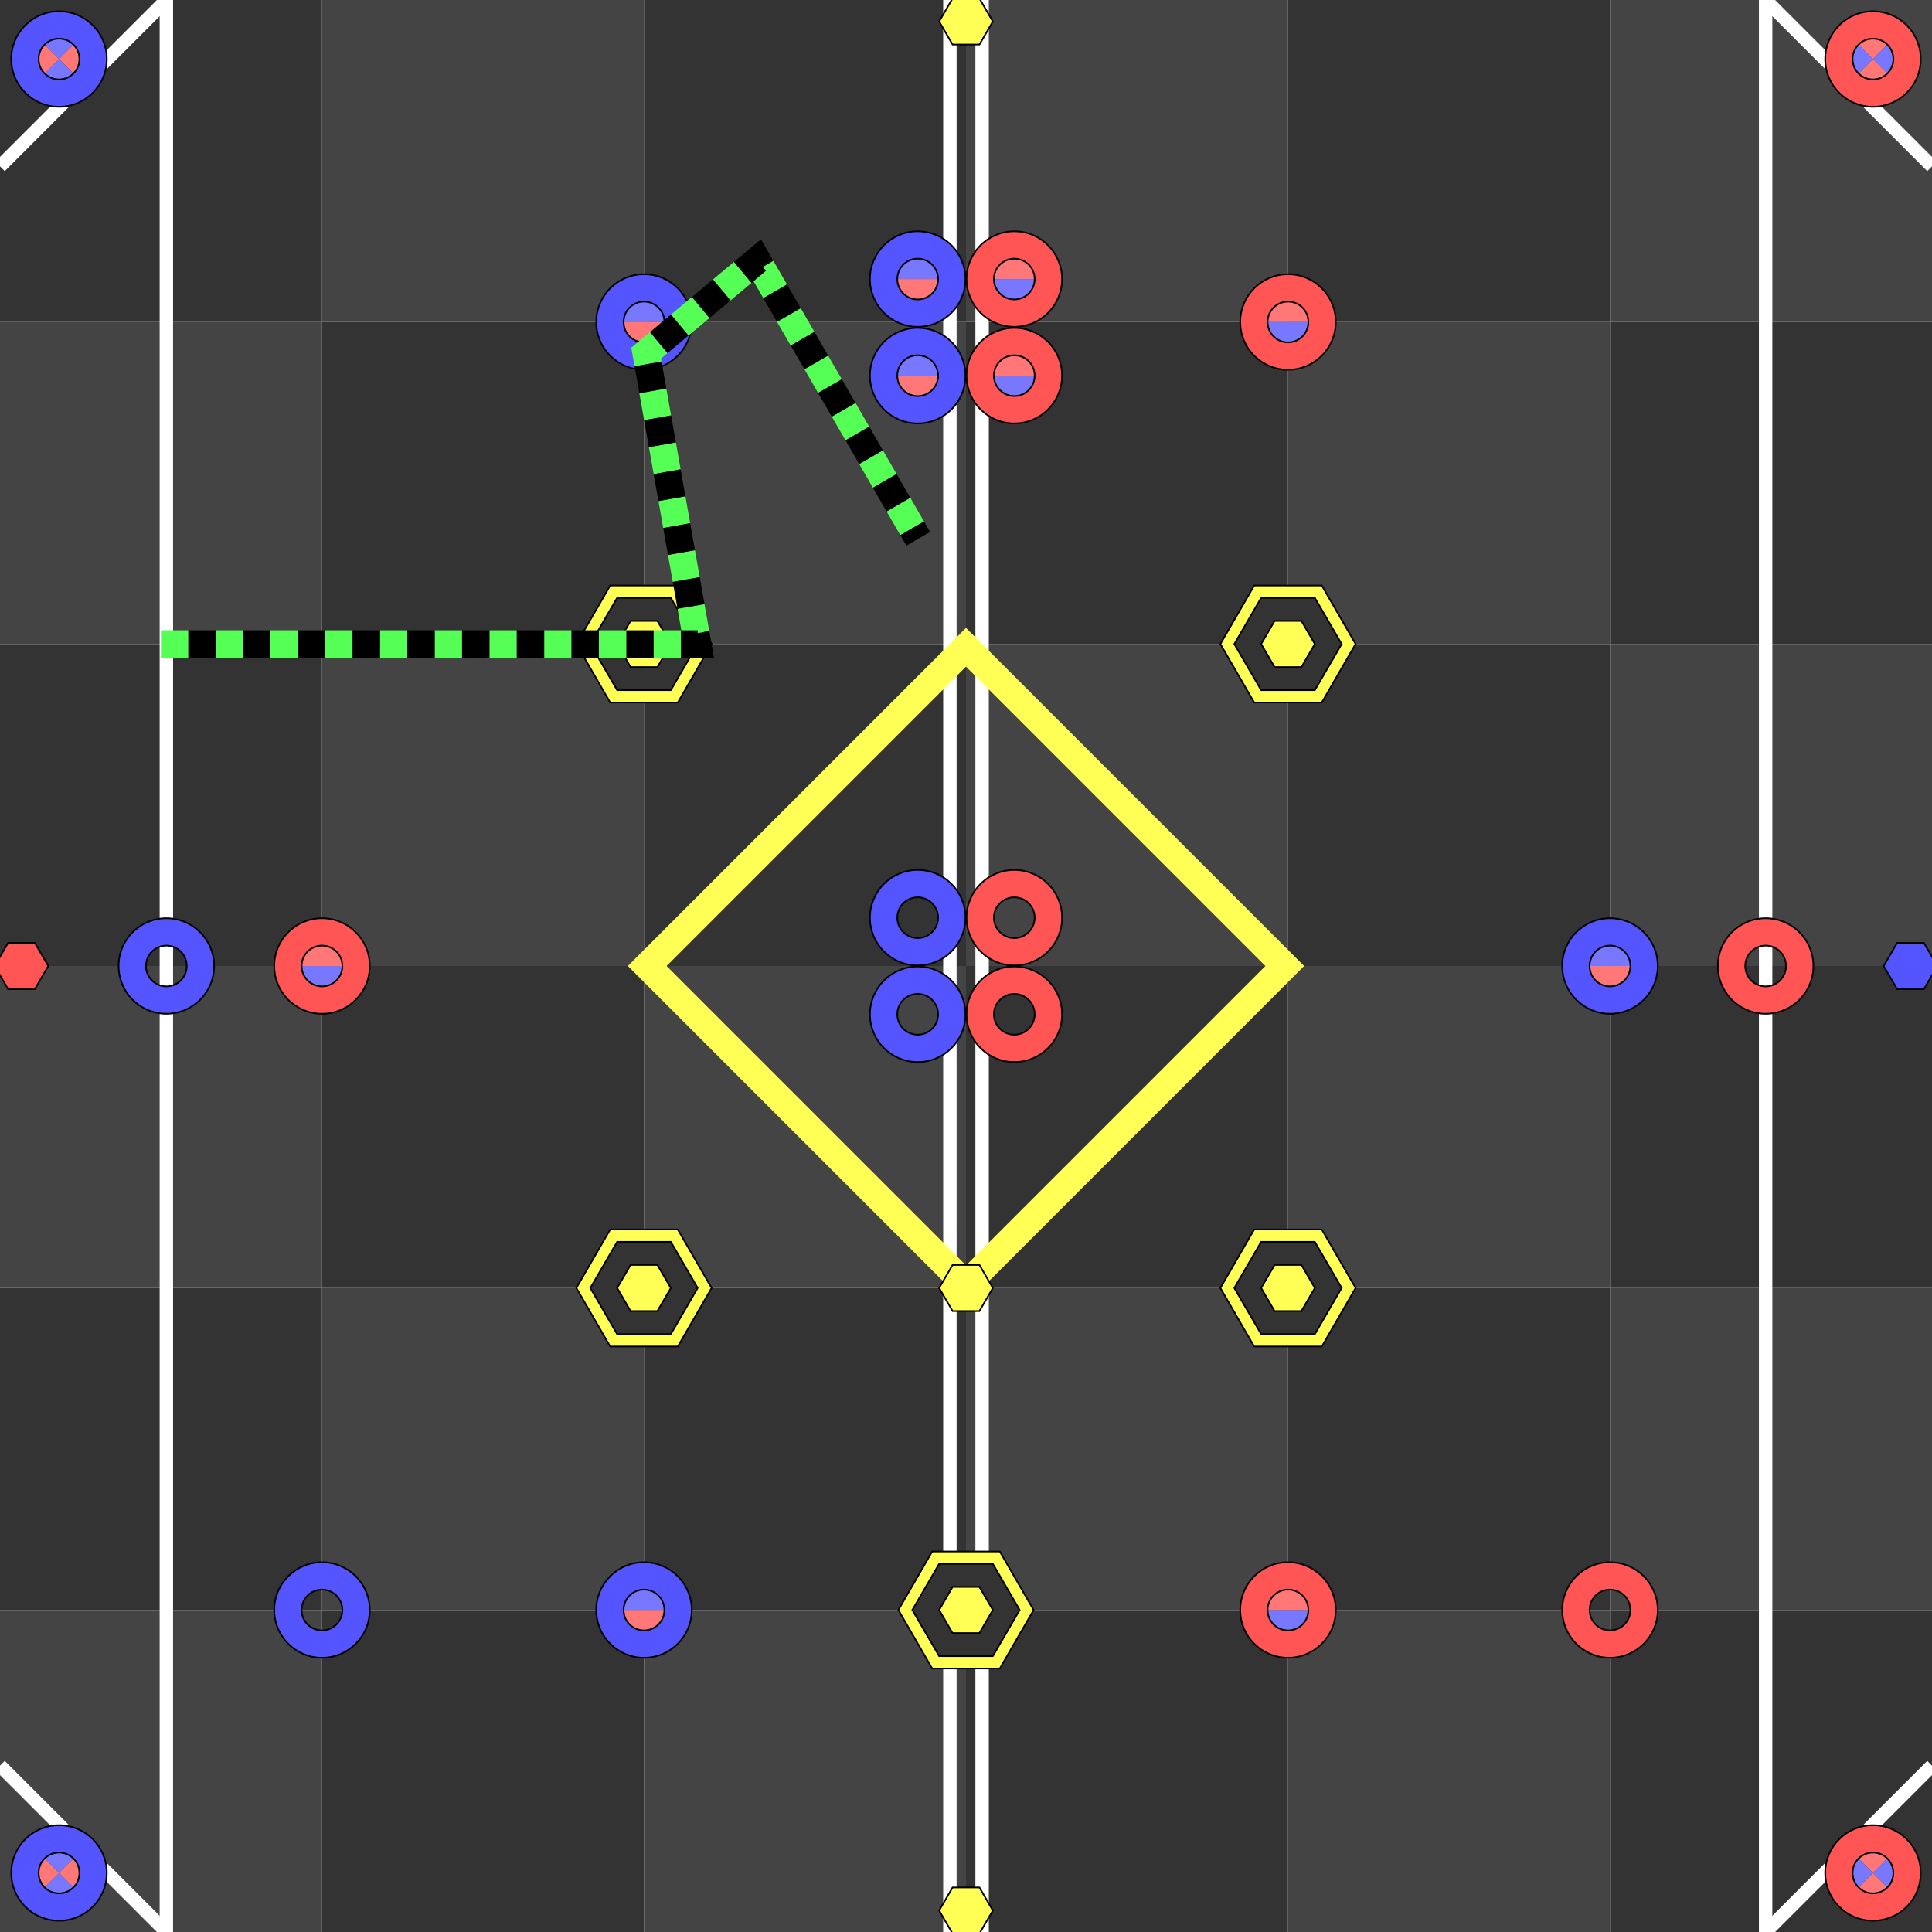
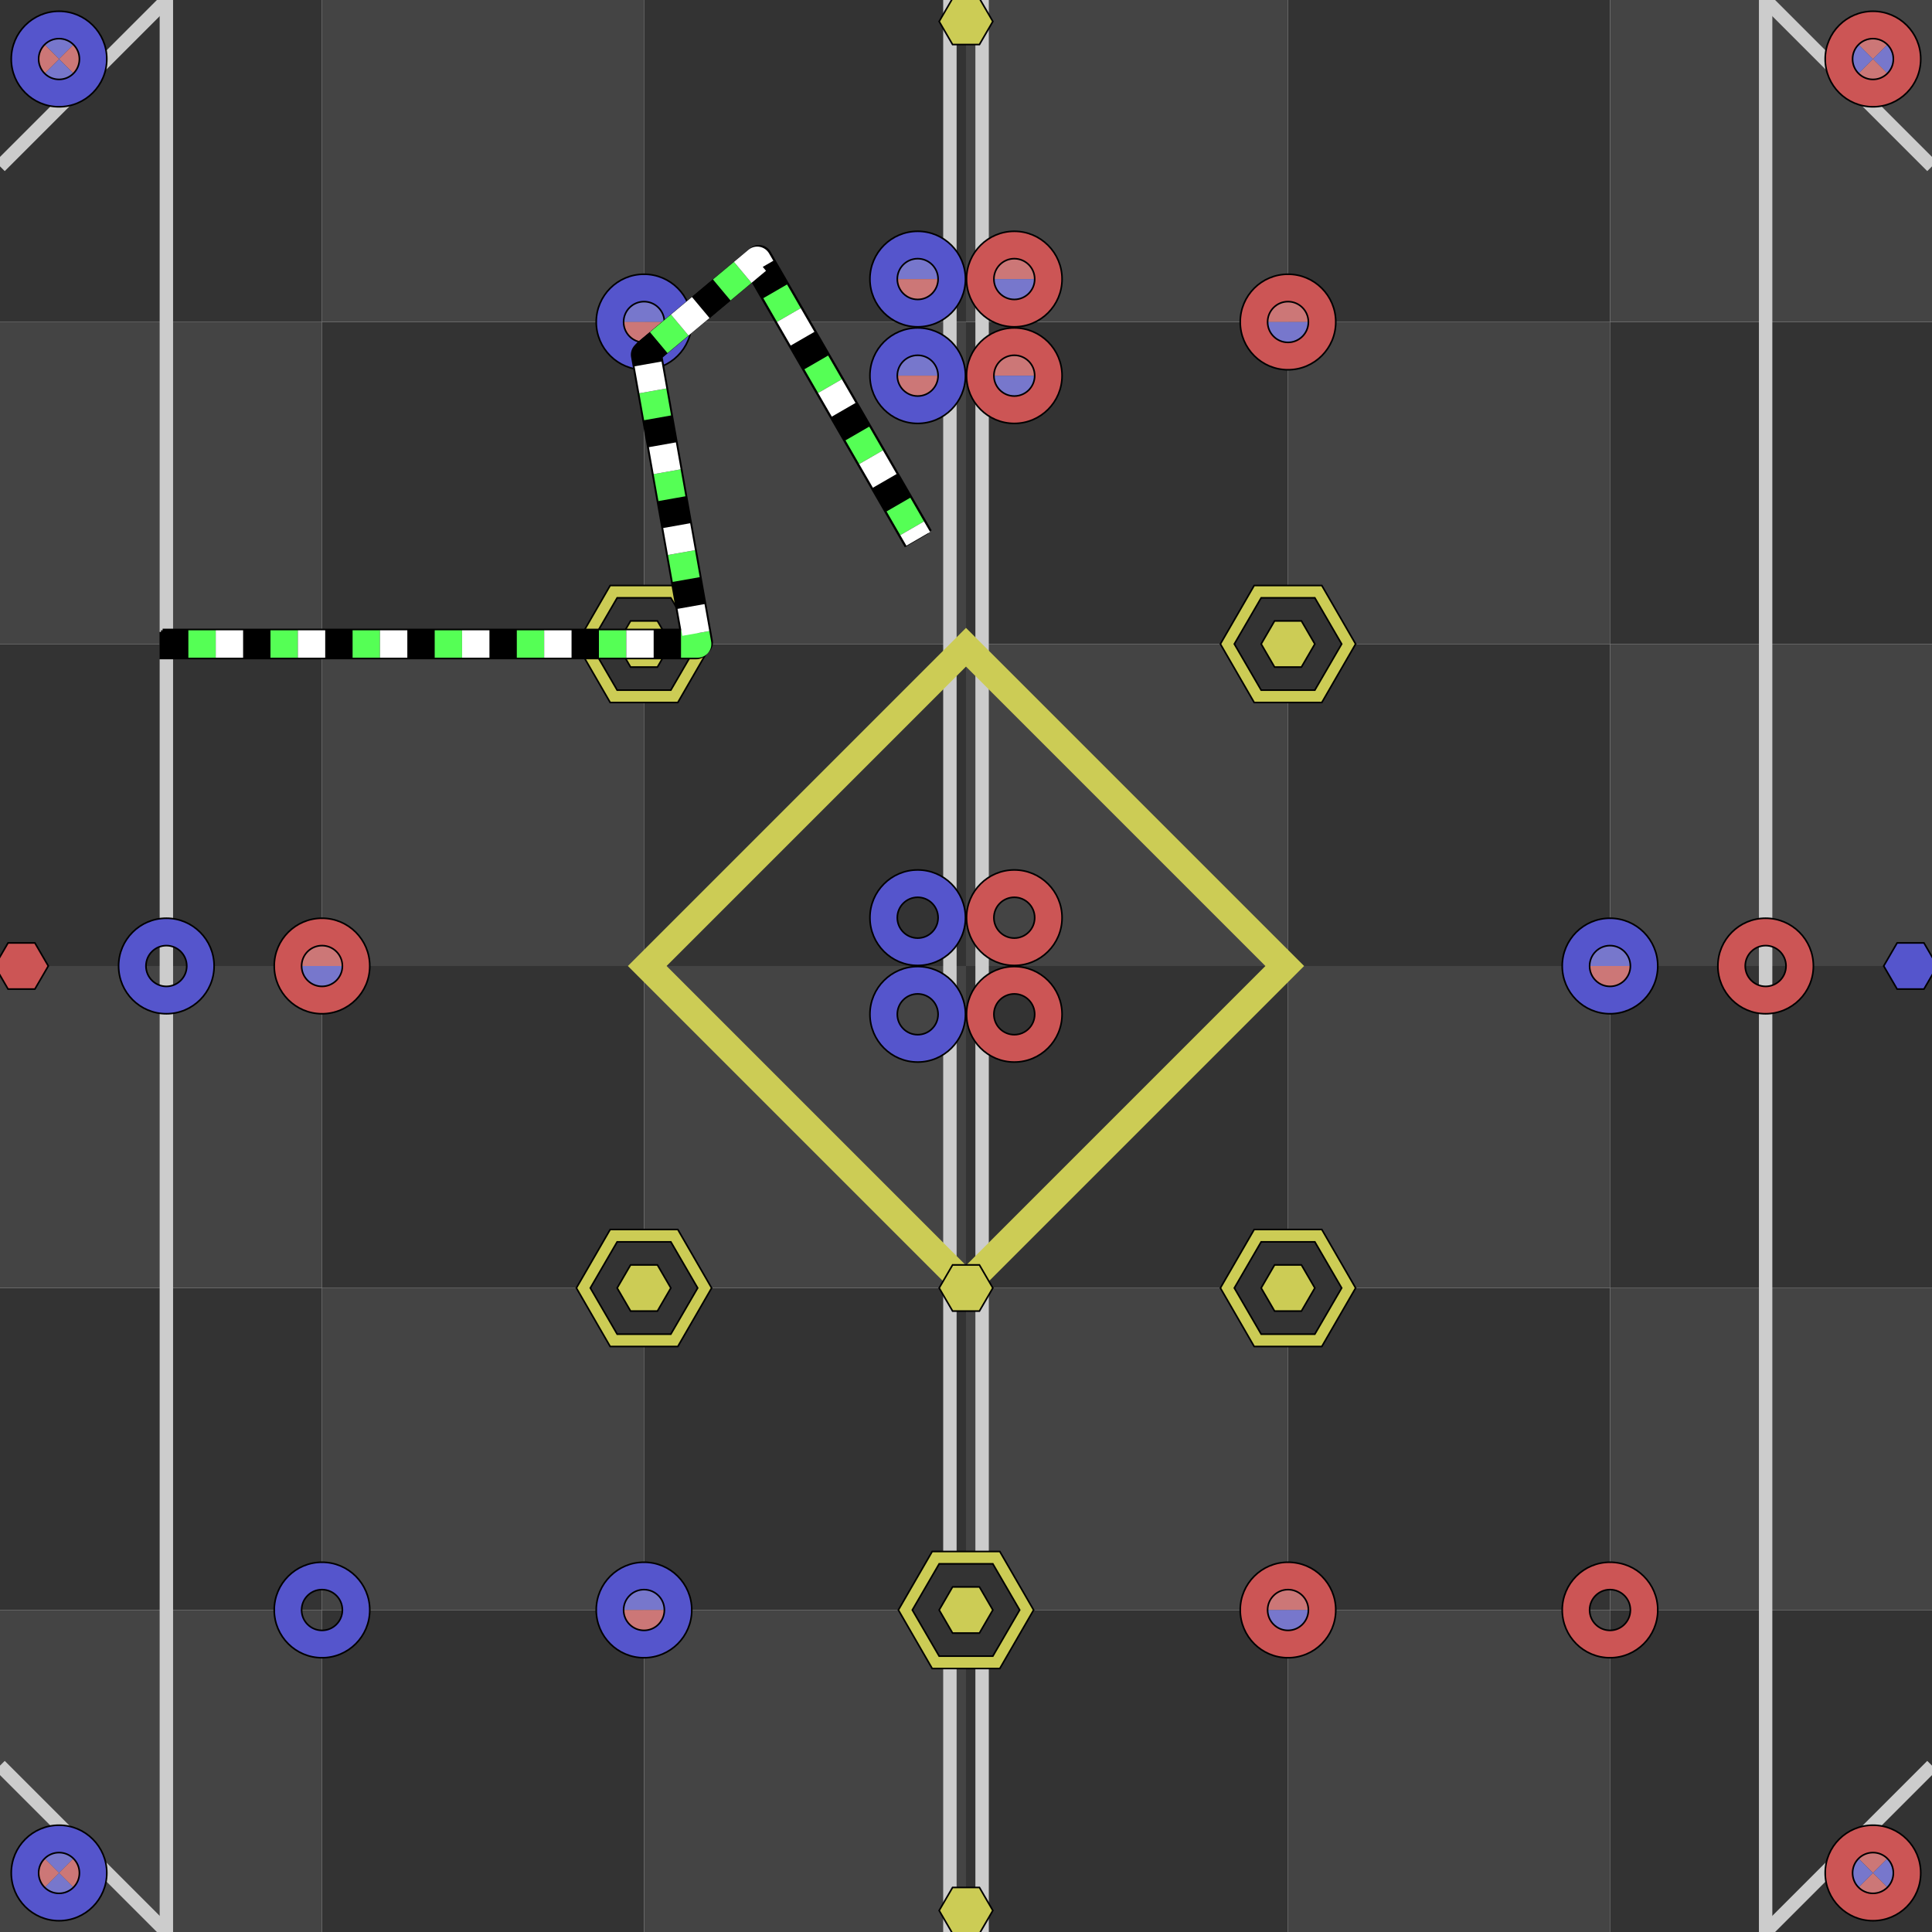
<svg xmlns="http://www.w3.org/2000/svg" version="1.1" width="600" height="600" viewBox="-1800 -1800 3600 3600">
  <g transform="scale(1, -1)">
    <rect x="-1800" y="-1800" width="600" height="600" fill="#444444" />
    <rect x="-1800" y="-1200" width="600" height="600" fill="#333333" />
    <rect x="-1800" y="-600" width="600" height="600" fill="#444444" />
    <rect x="-1800" y="0" width="600" height="600" fill="#333333" />
    <rect x="-1800" y="600" width="600" height="600" fill="#444444" />
    <rect x="-1800" y="1200" width="600" height="600" fill="#333333" />
    <rect x="-1200" y="-1800" width="600" height="600" fill="#333333" />
    <rect x="-1200" y="-1200" width="600" height="600" fill="#444444" />
    <rect x="-1200" y="-600" width="600" height="600" fill="#333333" />
    <rect x="-1200" y="0" width="600" height="600" fill="#444444" />
    <rect x="-1200" y="600" width="600" height="600" fill="#333333" />
    <rect x="-1200" y="1200" width="600" height="600" fill="#444444" />
    <rect x="-600" y="-1800" width="600" height="600" fill="#444444" />
    <rect x="-600" y="-1200" width="600" height="600" fill="#333333" />
    <rect x="-600" y="-600" width="600" height="600" fill="#444444" />
    <rect x="-600" y="0" width="600" height="600" fill="#333333" />
    <rect x="-600" y="600" width="600" height="600" fill="#444444" />
    <rect x="-600" y="1200" width="600" height="600" fill="#333333" />
    <rect x="0" y="-1800" width="600" height="600" fill="#333333" />
    <rect x="0" y="-1200" width="600" height="600" fill="#444444" />
    <rect x="0" y="-600" width="600" height="600" fill="#333333" />
    <rect x="0" y="0" width="600" height="600" fill="#444444" />
    <rect x="0" y="600" width="600" height="600" fill="#333333" />
    <rect x="0" y="1200" width="600" height="600" fill="#444444" />
    <rect x="600" y="-1800" width="600" height="600" fill="#444444" />
    <rect x="600" y="-1200" width="600" height="600" fill="#333333" />
    <rect x="600" y="-600" width="600" height="600" fill="#444444" />
    <rect x="600" y="0" width="600" height="600" fill="#333333" />
    <rect x="600" y="600" width="600" height="600" fill="#444444" />
    <rect x="600" y="1200" width="600" height="600" fill="#333333" />
    <rect x="1200" y="-1800" width="600" height="600" fill="#333333" />
    <rect x="1200" y="-1200" width="600" height="600" fill="#444444" />
    <rect x="1200" y="-600" width="600" height="600" fill="#333333" />
    <rect x="1200" y="0" width="600" height="600" fill="#444444" />
    <rect x="1200" y="600" width="600" height="600" fill="#333333" />
    <rect x="1200" y="1200" width="600" height="600" fill="#444444" />
-     <line x1="-1490" y1="-1800" x2="-1490" y2="1800" stroke="#ffffff" stroke-width="25" />
-     <line x1="-30" y1="-1800" x2="-30" y2="1800" stroke="#ffffff" stroke-width="25" />
-     <line x1="30" y1="-1800" x2="30" y2="1800" stroke="#ffffff" stroke-width="25" />
-     <line x1="1490" y1="-1800" x2="1490" y2="1800" stroke="#ffffff" stroke-width="25" />
-     <line x1="-1800" y1="-1490" x2="-1490" y2="-1800" stroke="#ffffff" stroke-width="25" />
-     <line x1="1800" y1="-1490" x2="1490" y2="-1800" stroke="#ffffff" stroke-width="25" />
-     <line x1="-1800" y1="1490" x2="-1490" y2="1800" stroke="#ffffff" stroke-width="25" />
-     <line x1="1800" y1="1490" x2="1490" y2="1800" stroke="#ffffff" stroke-width="25" />
-     <rect x="-420" y="-420" width="840" height="840" transform="rotate(45)" stroke="#ffff55" fill="none" stroke-width="51" />
-     <polygon points="-1710,0 -1735,43 -1785,43 -1810,0 -1785,-43 -1735,-43" fill="#ff5555" stroke="#000000" stroke-width="3" />
-     <polygon points="1810,0 1785,43 1735,43 1710,0 1735,-43 1785,-43" fill="#5555ff" stroke="#000000" stroke-width="3" />
-     <polygon points="50,1760 25,1803 -25,1803 -50,1760 -25,1717 25,1717" fill="#ffff55" stroke="#000000" stroke-width="3" />
-     <polygon points="50,-600 25,-557 -25,-557 -50,-600 -25,-643 25,-643" fill="#ffff55" stroke="#000000" stroke-width="3" />
-     <polygon points="50,-1760 25,-1717 -25,-1717 -50,-1760 -25,-1803 25,-1803" fill="#ffff55" stroke="#000000" stroke-width="3" />
-     <polygon points="-474,600 -537,709 -663,709 -726,600 -663,491 -537,491" fill="#ffff55" stroke="#000000" stroke-width="3" />
+     <line x1="-1490" y1="-1800" x2="-1490" y2="1800" stroke="#cccccc" stroke-width="25" />
+     <line x1="-30" y1="-1800" x2="-30" y2="1800" stroke="#cccccc" stroke-width="25" />
+     <line x1="30" y1="-1800" x2="30" y2="1800" stroke="#cccccc" stroke-width="25" />
+     <line x1="1490" y1="-1800" x2="1490" y2="1800" stroke="#cccccc" stroke-width="25" />
+     <line x1="-1800" y1="-1490" x2="-1490" y2="-1800" stroke="#cccccc" stroke-width="25" />
+     <line x1="1800" y1="-1490" x2="1490" y2="-1800" stroke="#cccccc" stroke-width="25" />
+     <line x1="-1800" y1="1490" x2="-1490" y2="1800" stroke="#cccccc" stroke-width="25" />
+     <line x1="1800" y1="1490" x2="1490" y2="1800" stroke="#cccccc" stroke-width="25" />
+     <rect x="-420" y="-420" width="840" height="840" transform="rotate(45)" stroke="#cccc55" fill="none" stroke-width="51" />
+     <polygon points="-1710,0 -1735,43 -1785,43 -1810,0 -1785,-43 -1735,-43" fill="#cc5555" stroke="#000000" stroke-width="3" />
+     <polygon points="1810,0 1785,43 1735,43 1710,0 1735,-43 1785,-43" fill="#5555cc" stroke="#000000" stroke-width="3" />
+     <polygon points="50,1760 25,1803 -25,1803 -50,1760 -25,1717 25,1717" fill="#cccc55" stroke="#000000" stroke-width="3" />
+     <polygon points="50,-600 25,-557 -25,-557 -50,-600 -25,-643 25,-643" fill="#cccc55" stroke="#000000" stroke-width="3" />
+     <polygon points="50,-1760 25,-1717 -25,-1717 -50,-1760 -25,-1803 25,-1803" fill="#cccc55" stroke="#000000" stroke-width="3" />
+     <polygon points="-474,600 -537,709 -663,709 -726,600 -663,491 -537,491" fill="#cccc55" stroke="#000000" stroke-width="3" />
    <polygon points="-500,600 -550,686 -650,686 -700,600 -650,514 -550,514" fill="#333333" stroke="#000000" stroke-width="3" />
-     <polygon points="-550,600 -575,643 -625,643 -650,600 -625,557 -575,557" fill="#ffff55" stroke="#000000" stroke-width="3" />
-     <polygon points="726,600 663,709 537,709 474,600 537,491 663,491" fill="#ffff55" stroke="#000000" stroke-width="3" />
+     <polygon points="-550,600 -575,643 -625,643 -650,600 -625,557 -575,557" fill="#cccc55" stroke="#000000" stroke-width="3" />
+     <polygon points="726,600 663,709 537,709 474,600 537,491 663,491" fill="#cccc55" stroke="#000000" stroke-width="3" />
    <polygon points="700,600 650,686 550,686 500,600 550,514 650,514" fill="#333333" stroke="#000000" stroke-width="3" />
-     <polygon points="650,600 625,643 575,643 550,600 575,557 625,557" fill="#ffff55" stroke="#000000" stroke-width="3" />
-     <polygon points="-474,-600 -537,-491 -663,-491 -726,-600 -663,-709 -537,-709" fill="#ffff55" stroke="#000000" stroke-width="3" />
+     <polygon points="650,600 625,643 575,643 550,600 575,557 625,557" fill="#cccc55" stroke="#000000" stroke-width="3" />
+     <polygon points="-474,-600 -537,-491 -663,-491 -726,-600 -663,-709 -537,-709" fill="#cccc55" stroke="#000000" stroke-width="3" />
    <polygon points="-500,-600 -550,-514 -650,-514 -700,-600 -650,-686 -550,-686" fill="#333333" stroke="#000000" stroke-width="3" />
-     <polygon points="-550,-600 -575,-557 -625,-557 -650,-600 -625,-643 -575,-643" fill="#ffff55" stroke="#000000" stroke-width="3" />
-     <polygon points="726,-600 663,-491 537,-491 474,-600 537,-709 663,-709" fill="#ffff55" stroke="#000000" stroke-width="3" />
+     <polygon points="-550,-600 -575,-557 -625,-557 -650,-600 -625,-643 -575,-643" fill="#cccc55" stroke="#000000" stroke-width="3" />
+     <polygon points="726,-600 663,-491 537,-491 474,-600 537,-709 663,-709" fill="#cccc55" stroke="#000000" stroke-width="3" />
    <polygon points="700,-600 650,-514 550,-514 500,-600 550,-686 650,-686" fill="#333333" stroke="#000000" stroke-width="3" />
-     <polygon points="650,-600 625,-557 575,-557 550,-600 575,-643 625,-643" fill="#ffff55" stroke="#000000" stroke-width="3" />
-     <polygon points="126,-1200 63,-1091 -63,-1091 -126,-1200 -63,-1309 63,-1309" fill="#ffff55" stroke="#000000" stroke-width="3" />
+     <polygon points="650,-600 625,-557 575,-557 550,-600 575,-643 625,-643" fill="#cccc55" stroke="#000000" stroke-width="3" />
+     <polygon points="126,-1200 63,-1091 -63,-1091 -126,-1200 -63,-1309 63,-1309" fill="#cccc55" stroke="#000000" stroke-width="3" />
    <polygon points="100,-1200 50,-1114 -50,-1114 -100,-1200 -50,-1286 50,-1286" fill="#333333" stroke="#000000" stroke-width="3" />
-     <polygon points="50,-1200 25,-1157 -25,-1157 -50,-1200 -25,-1243 25,-1243" fill="#ffff55" stroke="#000000" stroke-width="3" />
-     <path d="M 1690,1690 l -63,63 a 89,89 0 0,0 126,0 z" fill="#ff7777" />
-     <path d="M 1690,1690 l 63,63 a 89,89 0 0,0 0,-126 z" fill="#7777ff" />
-     <path d="M 1690,1690 l 63,-63 a 89,89 0 0,0 -126,0 z" fill="#ff7777" />
-     <path d="M 1690,1690 l -63,-63 a 89,89 0 0,0 0,126 z" fill="#7777ff" />
-     <circle cx="1690" cy="1690" r="63" stroke="#ff5555" fill="none" stroke-width="51" />
+     <polygon points="50,-1200 25,-1157 -25,-1157 -50,-1200 -25,-1243 25,-1243" fill="#cccc55" stroke="#000000" stroke-width="3" />
+     <path d="M 1690,1690 l -63,63 a 89,89 0 0,0 126,0 z" fill="#cc7777" />
+     <path d="M 1690,1690 l 63,63 a 89,89 0 0,0 0,-126 z" fill="#7777cc" />
+     <path d="M 1690,1690 l 63,-63 a 89,89 0 0,0 -126,0 z" fill="#cc7777" />
+     <path d="M 1690,1690 l -63,-63 a 89,89 0 0,0 0,126 z" fill="#7777cc" />
+     <circle cx="1690" cy="1690" r="63" stroke="#cc5555" fill="none" stroke-width="51" />
    <circle cx="1690" cy="1690" r="89" fill="none" stroke="#000000" stroke-width="3" />
    <circle cx="1690" cy="1690" r="38" fill="none" stroke="#000000" stroke-width="3" />
-     <path d="M 1690,-1690 l -63,63 a 89,89 0 0,0 126,0 z" fill="#ff7777" />
-     <path d="M 1690,-1690 l 63,63 a 89,89 0 0,0 0,-126 z" fill="#7777ff" />
-     <path d="M 1690,-1690 l 63,-63 a 89,89 0 0,0 -126,0 z" fill="#ff7777" />
-     <path d="M 1690,-1690 l -63,-63 a 89,89 0 0,0 0,126 z" fill="#7777ff" />
-     <circle cx="1690" cy="-1690" r="63" stroke="#ff5555" fill="none" stroke-width="51" />
+     <path d="M 1690,-1690 l -63,63 a 89,89 0 0,0 126,0 z" fill="#cc7777" />
+     <path d="M 1690,-1690 l 63,63 a 89,89 0 0,0 0,-126 z" fill="#7777cc" />
+     <path d="M 1690,-1690 l 63,-63 a 89,89 0 0,0 -126,0 z" fill="#cc7777" />
+     <path d="M 1690,-1690 l -63,-63 a 89,89 0 0,0 0,126 z" fill="#7777cc" />
+     <circle cx="1690" cy="-1690" r="63" stroke="#cc5555" fill="none" stroke-width="51" />
    <circle cx="1690" cy="-1690" r="89" fill="none" stroke="#000000" stroke-width="3" />
    <circle cx="1690" cy="-1690" r="38" fill="none" stroke="#000000" stroke-width="3" />
-     <path d="M -1690,1690 l -63,63 a 89,89 0 0,0 126,0 z" fill="#7777ff" />
-     <path d="M -1690,1690 l 63,63 a 89,89 0 0,0 0,-126 z" fill="#ff7777" />
-     <path d="M -1690,1690 l 63,-63 a 89,89 0 0,0 -126,0 z" fill="#7777ff" />
-     <path d="M -1690,1690 l -63,-63 a 89,89 0 0,0 0,126 z" fill="#ff7777" />
-     <circle cx="-1690" cy="1690" r="63" stroke="#5555ff" fill="none" stroke-width="51" />
+     <path d="M -1690,1690 l -63,63 a 89,89 0 0,0 126,0 z" fill="#7777cc" />
+     <path d="M -1690,1690 l 63,63 a 89,89 0 0,0 0,-126 z" fill="#cc7777" />
+     <path d="M -1690,1690 l 63,-63 a 89,89 0 0,0 -126,0 z" fill="#7777cc" />
+     <path d="M -1690,1690 l -63,-63 a 89,89 0 0,0 0,126 z" fill="#cc7777" />
+     <circle cx="-1690" cy="1690" r="63" stroke="#5555cc" fill="none" stroke-width="51" />
    <circle cx="-1690" cy="1690" r="89" fill="none" stroke="#000000" stroke-width="3" />
    <circle cx="-1690" cy="1690" r="38" fill="none" stroke="#000000" stroke-width="3" />
-     <path d="M -1690,-1690 l -63,63 a 89,89 0 0,0 126,0 z" fill="#7777ff" />
-     <path d="M -1690,-1690 l 63,63 a 89,89 0 0,0 0,-126 z" fill="#ff7777" />
-     <path d="M -1690,-1690 l 63,-63 a 89,89 0 0,0 -126,0 z" fill="#7777ff" />
-     <path d="M -1690,-1690 l -63,-63 a 89,89 0 0,0 0,126 z" fill="#ff7777" />
-     <circle cx="-1690" cy="-1690" r="63" stroke="#5555ff" fill="none" stroke-width="51" />
+     <path d="M -1690,-1690 l -63,63 a 89,89 0 0,0 126,0 z" fill="#7777cc" />
+     <path d="M -1690,-1690 l 63,63 a 89,89 0 0,0 0,-126 z" fill="#cc7777" />
+     <path d="M -1690,-1690 l 63,-63 a 89,89 0 0,0 -126,0 z" fill="#7777cc" />
+     <path d="M -1690,-1690 l -63,-63 a 89,89 0 0,0 0,126 z" fill="#cc7777" />
+     <circle cx="-1690" cy="-1690" r="63" stroke="#5555cc" fill="none" stroke-width="51" />
    <circle cx="-1690" cy="-1690" r="89" fill="none" stroke="#000000" stroke-width="3" />
    <circle cx="-1690" cy="-1690" r="38" fill="none" stroke="#000000" stroke-width="3" />
-     <path d="M 1,1280 a 89,89 0 1,0 178,0" fill="#ff7777" />
-     <path d="M 1,1280 a 89,89 0 1,1 178,0" fill="#7777ff" />
-     <circle cx="90" cy="1280" r="63" stroke="#ff5555" fill="none" stroke-width="51" />
+     <path d="M 1,1280 a 89,89 0 1,0 178,0" fill="#cc7777" />
+     <path d="M 1,1280 a 89,89 0 1,1 178,0" fill="#7777cc" />
+     <circle cx="90" cy="1280" r="63" stroke="#cc5555" fill="none" stroke-width="51" />
    <circle cx="90" cy="1280" r="89" fill="none" stroke="#000000" stroke-width="3" />
    <circle cx="90" cy="1280" r="38" fill="none" stroke="#000000" stroke-width="3" />
-     <path d="M 511,1200 a 89,89 0 1,0 178,0" fill="#ff7777" />
-     <path d="M 511,1200 a 89,89 0 1,1 178,0" fill="#7777ff" />
-     <circle cx="600" cy="1200" r="63" stroke="#ff5555" fill="none" stroke-width="51" />
+     <path d="M 511,1200 a 89,89 0 1,0 178,0" fill="#cc7777" />
+     <path d="M 511,1200 a 89,89 0 1,1 178,0" fill="#7777cc" />
+     <circle cx="600" cy="1200" r="63" stroke="#cc5555" fill="none" stroke-width="51" />
    <circle cx="600" cy="1200" r="89" fill="none" stroke="#000000" stroke-width="3" />
    <circle cx="600" cy="1200" r="38" fill="none" stroke="#000000" stroke-width="3" />
-     <path d="M 1,1100 a 89,89 0 1,0 178,0" fill="#ff7777" />
-     <path d="M 1,1100 a 89,89 0 1,1 178,0" fill="#7777ff" />
-     <circle cx="90" cy="1100" r="63" stroke="#ff5555" fill="none" stroke-width="51" />
+     <path d="M 1,1100 a 89,89 0 1,0 178,0" fill="#cc7777" />
+     <path d="M 1,1100 a 89,89 0 1,1 178,0" fill="#7777cc" />
+     <circle cx="90" cy="1100" r="63" stroke="#cc5555" fill="none" stroke-width="51" />
    <circle cx="90" cy="1100" r="89" fill="none" stroke="#000000" stroke-width="3" />
    <circle cx="90" cy="1100" r="38" fill="none" stroke="#000000" stroke-width="3" />
-     <path d="M -1289,0 a 89,89 0 1,0 178,0" fill="#ff7777" />
-     <path d="M -1289,0 a 89,89 0 1,1 178,0" fill="#7777ff" />
-     <circle cx="-1200" cy="0" r="63" stroke="#ff5555" fill="none" stroke-width="51" />
+     <path d="M -1289,0 a 89,89 0 1,0 178,0" fill="#cc7777" />
+     <path d="M -1289,0 a 89,89 0 1,1 178,0" fill="#7777cc" />
+     <circle cx="-1200" cy="0" r="63" stroke="#cc5555" fill="none" stroke-width="51" />
    <circle cx="-1200" cy="0" r="89" fill="none" stroke="#000000" stroke-width="3" />
    <circle cx="-1200" cy="0" r="38" fill="none" stroke="#000000" stroke-width="3" />
-     <path d="M 511,-1200 a 89,89 0 1,0 178,0" fill="#ff7777" />
-     <path d="M 511,-1200 a 89,89 0 1,1 178,0" fill="#7777ff" />
-     <circle cx="600" cy="-1200" r="63" stroke="#ff5555" fill="none" stroke-width="51" />
+     <path d="M 511,-1200 a 89,89 0 1,0 178,0" fill="#cc7777" />
+     <path d="M 511,-1200 a 89,89 0 1,1 178,0" fill="#7777cc" />
+     <circle cx="600" cy="-1200" r="63" stroke="#cc5555" fill="none" stroke-width="51" />
    <circle cx="600" cy="-1200" r="89" fill="none" stroke="#000000" stroke-width="3" />
    <circle cx="600" cy="-1200" r="38" fill="none" stroke="#000000" stroke-width="3" />
-     <path d="M -179,1280 a 89,89 0 1,0 178,0" fill="#7777ff" />
-     <path d="M -179,1280 a 89,89 0 1,1 178,0" fill="#ff7777" />
-     <circle cx="-90" cy="1280" r="63" stroke="#5555ff" fill="none" stroke-width="51" />
+     <path d="M -179,1280 a 89,89 0 1,0 178,0" fill="#7777cc" />
+     <path d="M -179,1280 a 89,89 0 1,1 178,0" fill="#cc7777" />
+     <circle cx="-90" cy="1280" r="63" stroke="#5555cc" fill="none" stroke-width="51" />
    <circle cx="-90" cy="1280" r="89" fill="none" stroke="#000000" stroke-width="3" />
    <circle cx="-90" cy="1280" r="38" fill="none" stroke="#000000" stroke-width="3" />
-     <path d="M -689,1200 a 89,89 0 1,0 178,0" fill="#7777ff" />
-     <path d="M -689,1200 a 89,89 0 1,1 178,0" fill="#ff7777" />
-     <circle cx="-600" cy="1200" r="63" stroke="#5555ff" fill="none" stroke-width="51" />
+     <path d="M -689,1200 a 89,89 0 1,0 178,0" fill="#7777cc" />
+     <path d="M -689,1200 a 89,89 0 1,1 178,0" fill="#cc7777" />
+     <circle cx="-600" cy="1200" r="63" stroke="#5555cc" fill="none" stroke-width="51" />
    <circle cx="-600" cy="1200" r="89" fill="none" stroke="#000000" stroke-width="3" />
    <circle cx="-600" cy="1200" r="38" fill="none" stroke="#000000" stroke-width="3" />
-     <path d="M -179,1100 a 89,89 0 1,0 178,0" fill="#7777ff" />
-     <path d="M -179,1100 a 89,89 0 1,1 178,0" fill="#ff7777" />
-     <circle cx="-90" cy="1100" r="63" stroke="#5555ff" fill="none" stroke-width="51" />
+     <path d="M -179,1100 a 89,89 0 1,0 178,0" fill="#7777cc" />
+     <path d="M -179,1100 a 89,89 0 1,1 178,0" fill="#cc7777" />
+     <circle cx="-90" cy="1100" r="63" stroke="#5555cc" fill="none" stroke-width="51" />
    <circle cx="-90" cy="1100" r="89" fill="none" stroke="#000000" stroke-width="3" />
    <circle cx="-90" cy="1100" r="38" fill="none" stroke="#000000" stroke-width="3" />
-     <path d="M 1111,0 a 89,89 0 1,0 178,0" fill="#7777ff" />
-     <path d="M 1111,0 a 89,89 0 1,1 178,0" fill="#ff7777" />
-     <circle cx="1200" cy="0" r="63" stroke="#5555ff" fill="none" stroke-width="51" />
+     <path d="M 1111,0 a 89,89 0 1,0 178,0" fill="#7777cc" />
+     <path d="M 1111,0 a 89,89 0 1,1 178,0" fill="#cc7777" />
+     <circle cx="1200" cy="0" r="63" stroke="#5555cc" fill="none" stroke-width="51" />
    <circle cx="1200" cy="0" r="89" fill="none" stroke="#000000" stroke-width="3" />
    <circle cx="1200" cy="0" r="38" fill="none" stroke="#000000" stroke-width="3" />
-     <path d="M -689,-1200 a 89,89 0 1,0 178,0" fill="#7777ff" />
-     <path d="M -689,-1200 a 89,89 0 1,1 178,0" fill="#ff7777" />
-     <circle cx="-600" cy="-1200" r="63" stroke="#5555ff" fill="none" stroke-width="51" />
+     <path d="M -689,-1200 a 89,89 0 1,0 178,0" fill="#7777cc" />
+     <path d="M -689,-1200 a 89,89 0 1,1 178,0" fill="#cc7777" />
+     <circle cx="-600" cy="-1200" r="63" stroke="#5555cc" fill="none" stroke-width="51" />
    <circle cx="-600" cy="-1200" r="89" fill="none" stroke="#000000" stroke-width="3" />
    <circle cx="-600" cy="-1200" r="38" fill="none" stroke="#000000" stroke-width="3" />
-     <circle cx="90" cy="90" r="63" stroke="#ff5555" fill="none" stroke-width="51" />
+     <circle cx="90" cy="90" r="63" stroke="#cc5555" fill="none" stroke-width="51" />
    <circle cx="90" cy="90" r="89" fill="none" stroke="#000000" stroke-width="3" />
    <circle cx="90" cy="90" r="38" fill="none" stroke="#000000" stroke-width="3" />
-     <circle cx="1490" cy="0" r="63" stroke="#ff5555" fill="none" stroke-width="51" />
+     <circle cx="1490" cy="0" r="63" stroke="#cc5555" fill="none" stroke-width="51" />
    <circle cx="1490" cy="0" r="89" fill="none" stroke="#000000" stroke-width="3" />
    <circle cx="1490" cy="0" r="38" fill="none" stroke="#000000" stroke-width="3" />
-     <circle cx="90" cy="-90" r="63" stroke="#ff5555" fill="none" stroke-width="51" />
+     <circle cx="90" cy="-90" r="63" stroke="#cc5555" fill="none" stroke-width="51" />
    <circle cx="90" cy="-90" r="89" fill="none" stroke="#000000" stroke-width="3" />
    <circle cx="90" cy="-90" r="38" fill="none" stroke="#000000" stroke-width="3" />
-     <circle cx="1200" cy="-1200" r="63" stroke="#ff5555" fill="none" stroke-width="51" />
+     <circle cx="1200" cy="-1200" r="63" stroke="#cc5555" fill="none" stroke-width="51" />
    <circle cx="1200" cy="-1200" r="89" fill="none" stroke="#000000" stroke-width="3" />
    <circle cx="1200" cy="-1200" r="38" fill="none" stroke="#000000" stroke-width="3" />
-     <circle cx="-90" cy="90" r="63" stroke="#5555ff" fill="none" stroke-width="51" />
+     <circle cx="-90" cy="90" r="63" stroke="#5555cc" fill="none" stroke-width="51" />
    <circle cx="-90" cy="90" r="89" fill="none" stroke="#000000" stroke-width="3" />
    <circle cx="-90" cy="90" r="38" fill="none" stroke="#000000" stroke-width="3" />
-     <circle cx="-1490" cy="0" r="63" stroke="#5555ff" fill="none" stroke-width="51" />
+     <circle cx="-1490" cy="0" r="63" stroke="#5555cc" fill="none" stroke-width="51" />
    <circle cx="-1490" cy="0" r="89" fill="none" stroke="#000000" stroke-width="3" />
    <circle cx="-1490" cy="0" r="38" fill="none" stroke="#000000" stroke-width="3" />
-     <circle cx="-90" cy="-90" r="63" stroke="#5555ff" fill="none" stroke-width="51" />
+     <circle cx="-90" cy="-90" r="63" stroke="#5555cc" fill="none" stroke-width="51" />
    <circle cx="-90" cy="-90" r="89" fill="none" stroke="#000000" stroke-width="3" />
    <circle cx="-90" cy="-90" r="38" fill="none" stroke="#000000" stroke-width="3" />
-     <circle cx="-1200" cy="-1200" r="63" stroke="#5555ff" fill="none" stroke-width="51" />
+     <circle cx="-1200" cy="-1200" r="63" stroke="#5555cc" fill="none" stroke-width="51" />
    <circle cx="-1200" cy="-1200" r="89" fill="none" stroke="#000000" stroke-width="3" />
    <circle cx="-1200" cy="-1200" r="38" fill="none" stroke="#000000" stroke-width="3" />
-     <polyline points="-1500,600 -500,600 -500,600 -596,1142 -596,1142 -389,1315 -389,1315 -89,796" fill="none" stroke="#55ff55" stroke-width="51" stroke-dasharray="51,51" />
-     <polyline points="-1500,600 -500,600 -500,600 -596,1142 -596,1142 -389,1315 -389,1315 -89,796" fill="none" stroke="#000000" stroke-width="51" stroke-dasharray="51,51" stroke-dashoffset="51" />
+     <polyline points="-1497,603 -497,603 -497,603 -593,1145 -593,1145 -386,1318 -386,1318 -86,799" fill="none" stroke="#000000" stroke-width="51" stroke-linejoin="round" />
+     <polyline points="-1503,597 -503,597 -503,597 -599,1139 -599,1139 -392,1312 -392,1312 -92,793" fill="none" stroke="#000000" stroke-width="51" stroke-linejoin="round" />
+     <polyline points="-1500,600 -500,600 -500,600 -596,1142 -596,1142 -389,1315 -389,1315 -89,796" fill="none" stroke="#000000" stroke-width="51" stroke-dasharray="51,102" stroke-linejoin="round" />
+     <polyline points="-1500,600 -500,600 -500,600 -596,1142 -596,1142 -389,1315 -389,1315 -89,796" fill="none" stroke="#55ff55" stroke-width="51" stroke-dasharray="51,102" stroke-dashoffset="102" stroke-linejoin="round" />
+     <polyline points="-1500,600 -500,600 -500,600 -596,1142 -596,1142 -389,1315 -389,1315 -89,796" fill="none" stroke="#ffffff" stroke-width="51" stroke-dasharray="51,102" stroke-dashoffset="51" stroke-linejoin="round" />
  </g>
</svg>
